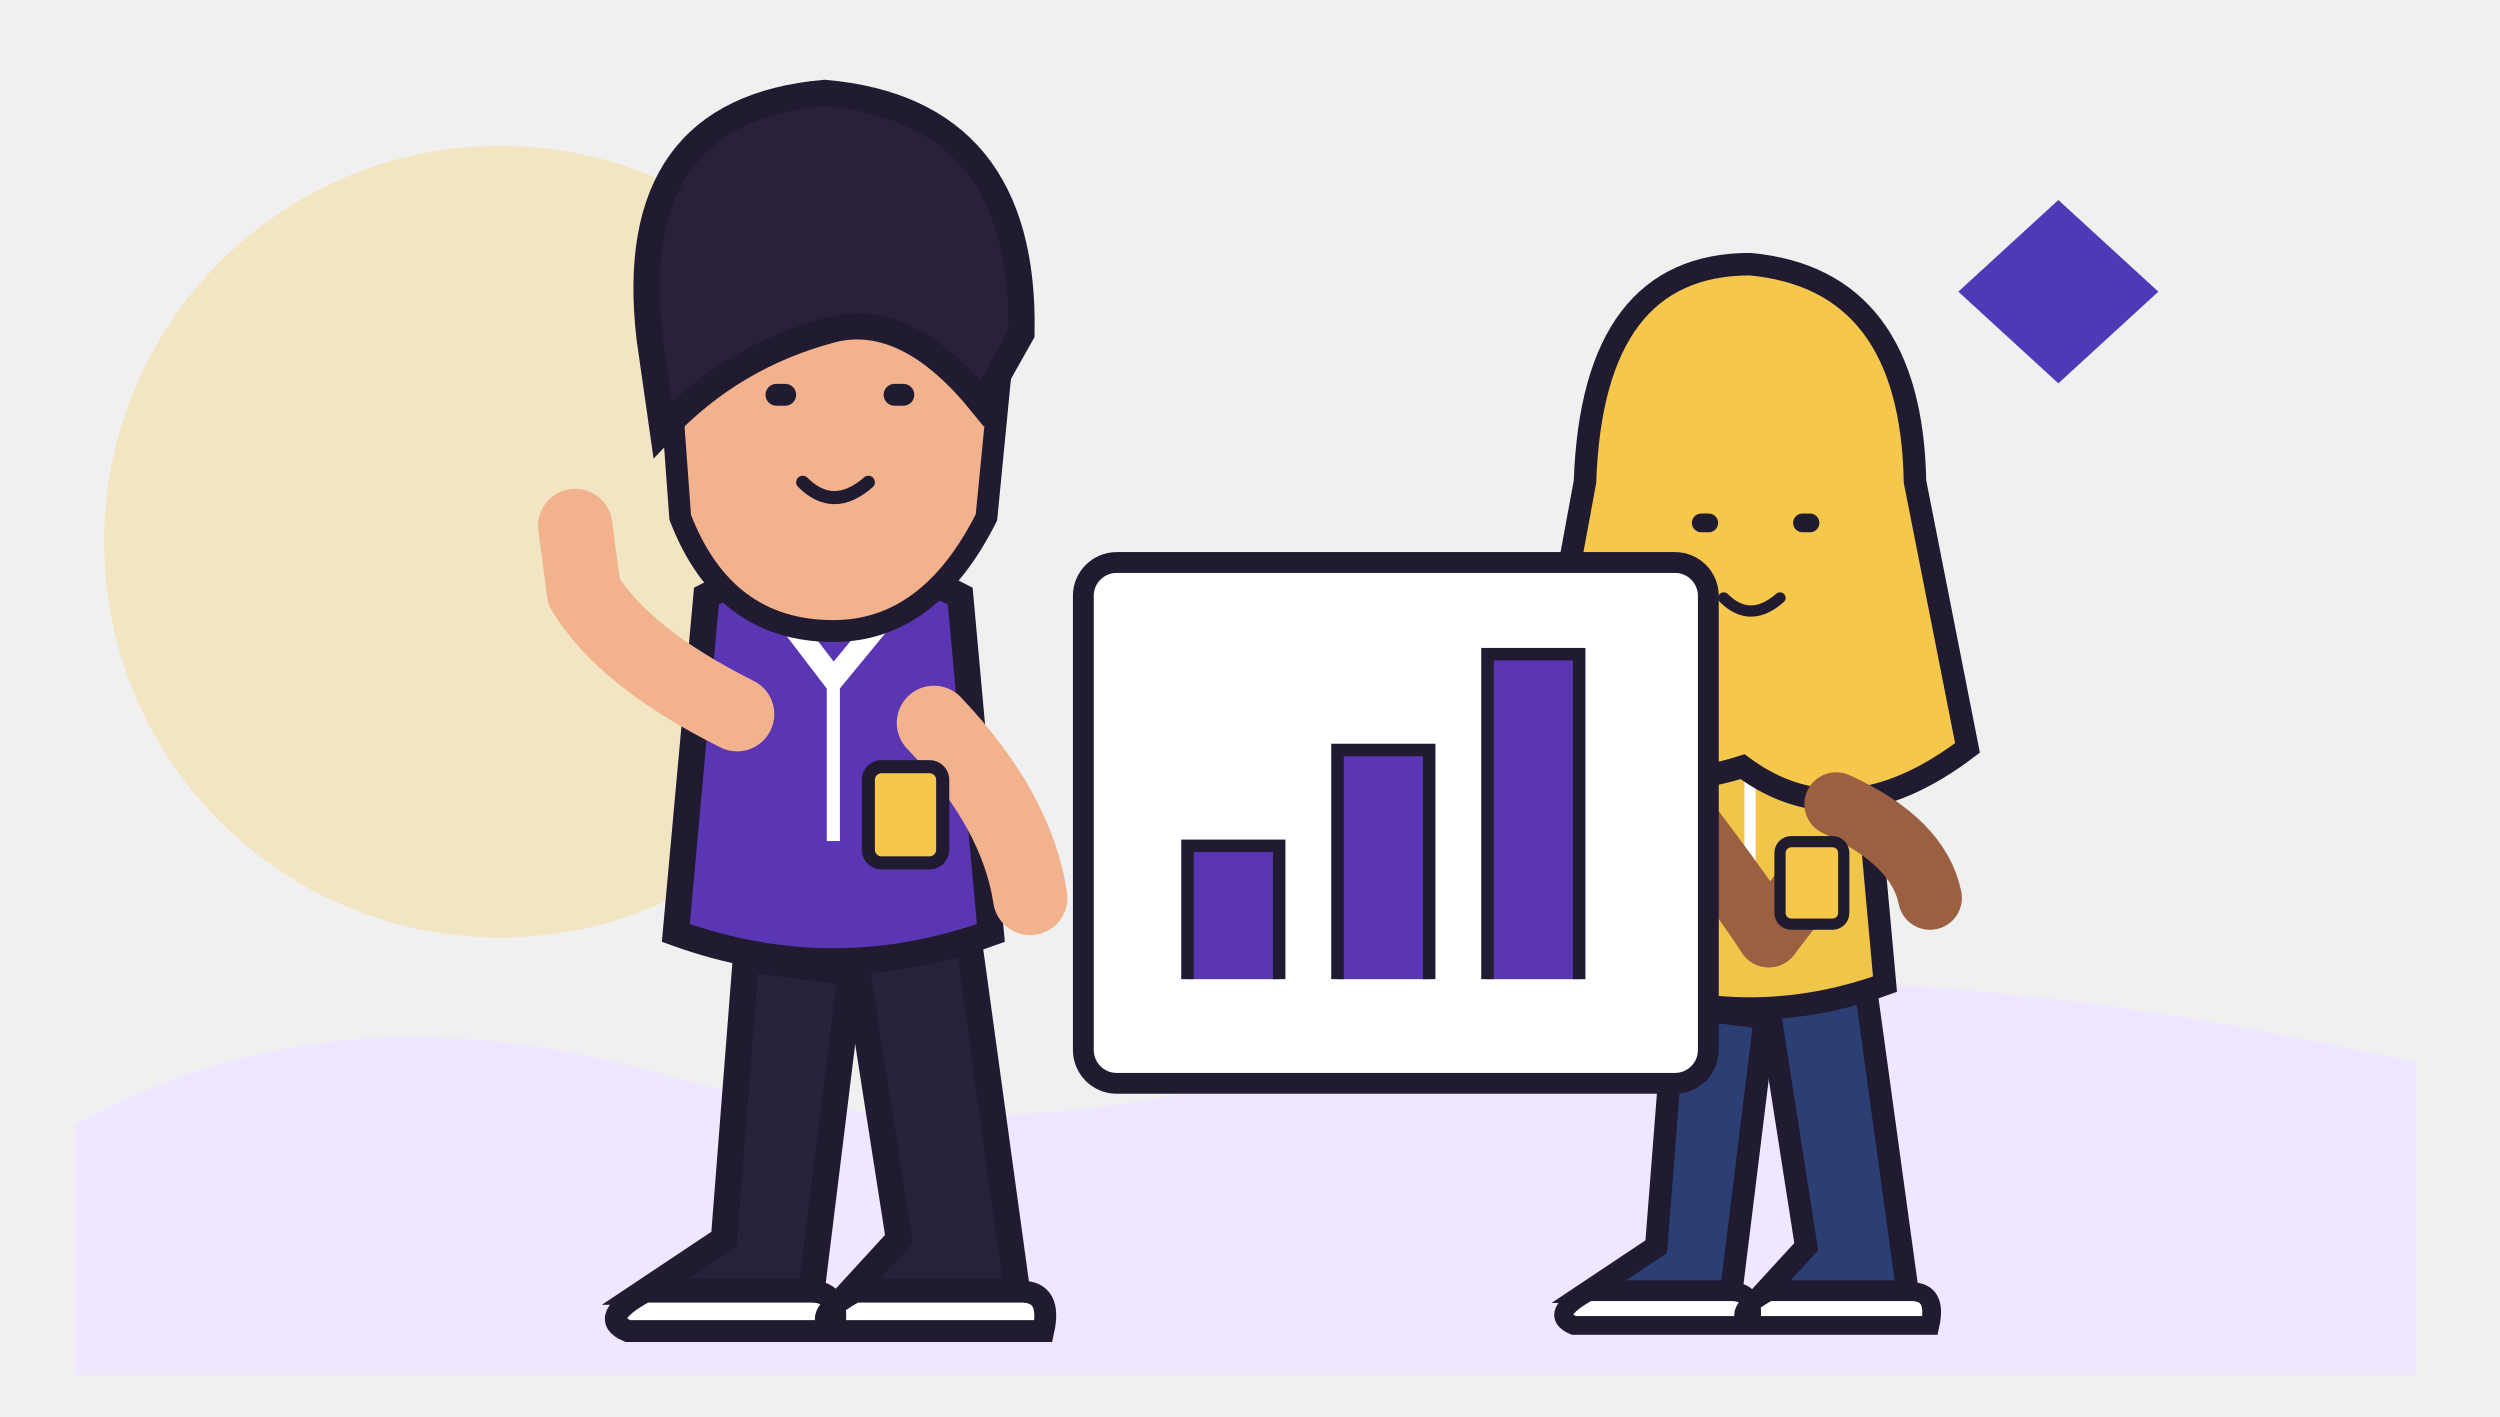
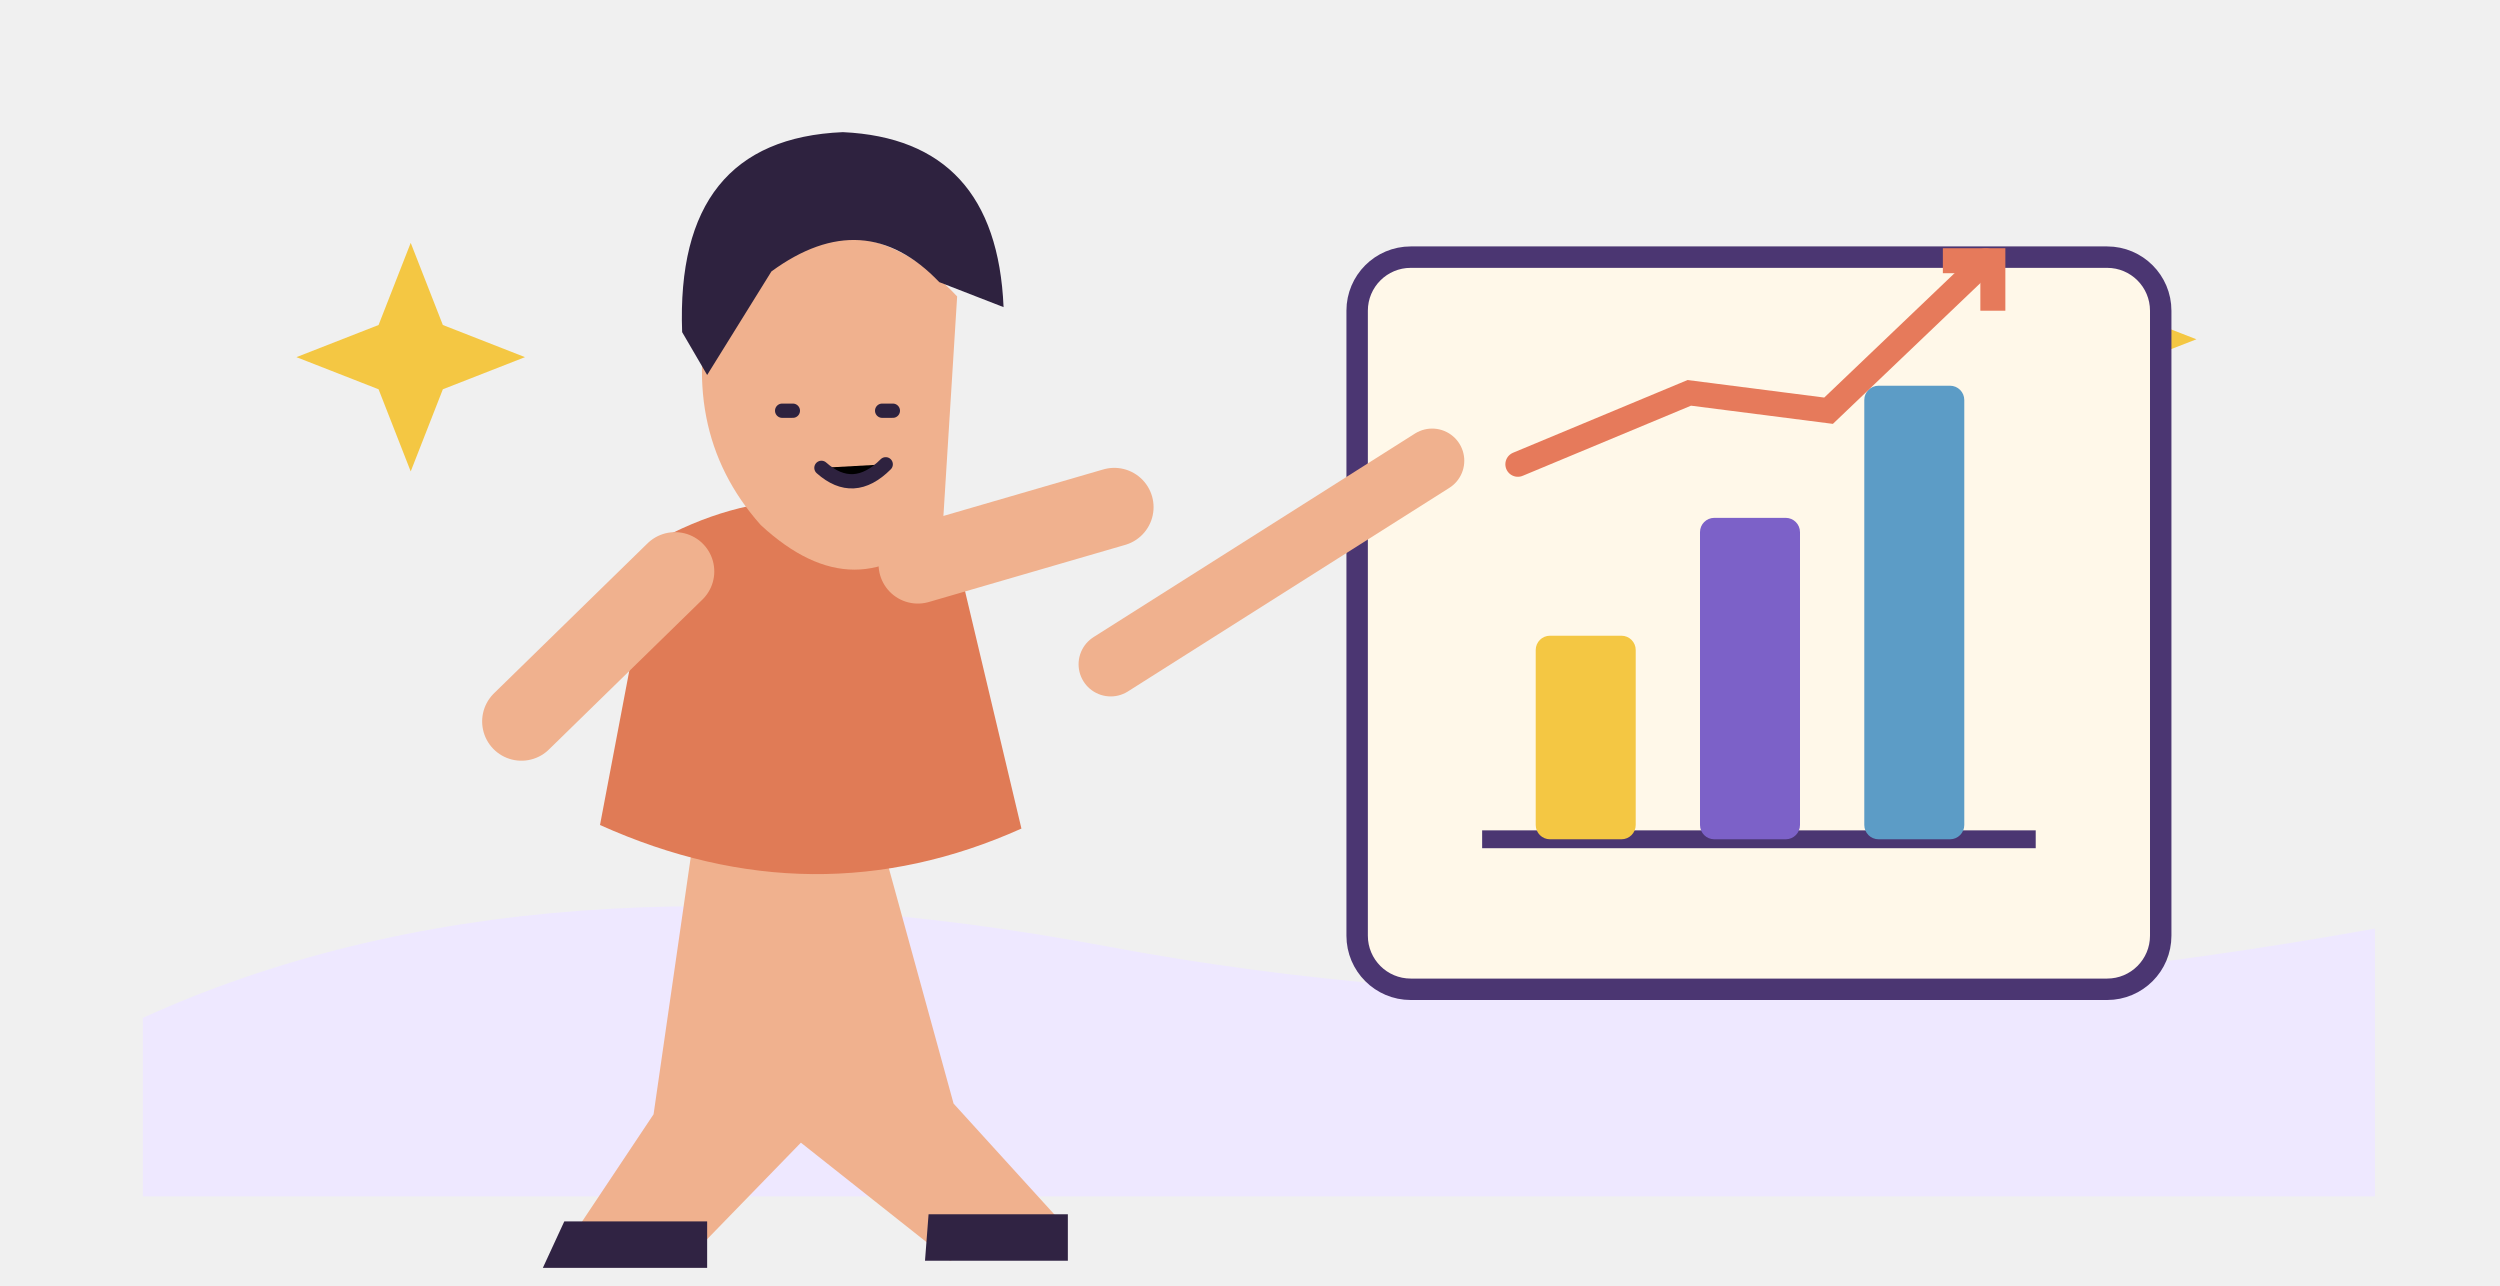
- <svg xmlns="http://www.w3.org/2000/svg" viewBox="0 0 600 340" role="img">
-   <style>
-     .arm-wave,.arm-write,.arm-point,.arm-celebrate,.legs,.body,.paper,.typing,.bulb,.chart,.conf{transform-box:fill-box;transform-origin:center;}
-     .arm-wave{animation:wave 1.15s ease-in-out infinite alternate} .arm-write{animation:write .42s ease-in-out infinite alternate} .arm-point{animation:point 1.8s ease-in-out infinite} .arm-celebrate{animation:yay .75s cubic-bezier(.2,.8,.2,1) infinite alternate}
-     .legs{animation:step 1.15s ease-in-out infinite alternate} .body{animation:breathe 2.1s ease-in-out infinite} .paper{animation:paper .8s ease-in-out infinite alternate} .typing{animation:type .28s ease-in-out infinite alternate} .bulb{animation:glow 1.4s ease-in-out infinite alternate} .chart{animation:chart .9s ease-in-out infinite alternate} .conf{animation:conf 1.3s ease-in-out infinite alternate}
-     @keyframes wave{from{transform:rotate(-9deg)}to{transform:rotate(17deg)}} @keyframes write{from{transform:rotate(-7deg) translateY(0)}to{transform:rotate(8deg) translateY(4px)}} @keyframes point{0%,100%{transform:rotate(-3deg)}50%{transform:rotate(8deg)}} @keyframes yay{from{transform:rotate(-12deg) translateY(4px)}to{transform:rotate(13deg) translateY(-9px)}} @keyframes step{from{transform:translateX(-3px) rotate(-1deg)}to{transform:translateX(4px) rotate(1deg)}} @keyframes breathe{50%{transform:translateY(-3px)}} @keyframes paper{to{transform:translateY(5px) rotate(2deg)}} @keyframes type{to{transform:translateY(3px)}} @keyframes glow{to{transform:scale(1.08)}} @keyframes chart{to{transform:translateY(-5px) rotate(1deg)}} @keyframes conf{to{transform:translateY(-14px) rotate(9deg)}}
-     @media(prefers-reduced-motion:reduce){*{animation:none!important}}</style>
-   <path d="M18 270 Q80 235 160 258 T330 250 T580 255 V330 H18Z" fill="#EEE7FF" />
-   <circle cx="120" cy="130" r="95" fill="#F4C84A" opacity=".28" />
-   <path d="M470 70 l24 -22 24 22 -24 22Z" fill="#4F39B7" />
-   <g transform="translate(200 310) scale(1.05)">
-     <g class="legs">
-       <path d="M-20 -76 L-25 -12 L-43 0 L-5 0 L4 -73Z" fill="#26233D" stroke="#211B32" stroke-width="6" />
-       <path d="M5 -76 L15 -12 L4 0 L42 0 L31 -80Z" fill="#26233D" stroke="#211B32" stroke-width="6" />
-       <path d="M-43 0 h38 q7 0 5 9 h-47 q-7 -3 4 -9Z M5 0 h38 q7 0 5 9 h-47 q-7 -3 4 -9Z" fill="#fff" stroke="#211B32" stroke-width="5" />
+ <svg xmlns="http://www.w3.org/2000/svg" viewBox="0 0 700 360" role="img" aria-label="Anak muda menunjukkan hasil kerja">
+   <style>.chart{transform-box:fill-box;transform-origin:bottom center;animation:grow .8s cubic-bezier(.2,.8,.2,1) infinite alternate}.arm{transform-box:fill-box;transform-origin:top center;animation:present 1s ease-in-out infinite alternate}.spark{animation:spark 1.2s ease-in-out infinite alternate}@keyframes grow{to{transform:scaleY(1.12)}}@keyframes present{to{transform:rotate(8deg)}}@keyframes spark{to{opacity:.2;transform:scale(.7)}}@media(prefers-reduced-motion:reduce){*{animation:none!important}}</style>
+   <path d="M40 285Q150 235 310 265T665 260v75H40Z" fill="#EEE8FF" />
+   <g class="spark" fill="#F4C743">
+     <path d="M115 68l9 23 23 9-23 9-9 23-9-23-23-9 23-9Z" />
+     <path d="M590 70l7 18 18 7-18 7-7 18-7-18-18-7 18-7Z" />
+   </g>
+   <rect x="380" y="72" width="225" height="205" rx="15" fill="#FFF8E9" stroke="#4B3672" stroke-width="6" />
+   <path d="M415 235h155" stroke="#4B3672" stroke-width="5" />
+   <g class="chart">
+     <rect x="430" y="178" width="28" height="57" rx="4" fill="#F4C743" />
+     <rect x="476" y="145" width="28" height="90" rx="4" fill="#7C61C8" />
+     <rect x="522" y="108" width="28" height="127" rx="4" fill="#5C9CC6" />
+   </g>
+   <path d="M425 130l48-20 39 5 44-42" fill="none" stroke="#E67A5B" stroke-width="7" stroke-linecap="round" />
+   <path d="M544 73h14v14" fill="none" stroke="#E67A5B" stroke-width="7" />
+   <g transform="translate(225 305)">
+     <path d="M-30-76l-12 83-24 36h38l34-35 10-84Z" fill="#F0B18E" />
+     <path d="M20-76l22 80 30 33-31 11-48-38-15-82Z" fill="#F0B18E" />
+     <path d="M-67 37h40v13h-46Zm102-2h39v13H34Z" fill="#302343" />
+     <path d="M-42-153q43-24 84 0l19 80q-58 26-118-1Z" fill="#E07B56" />
+     <path d="M-36-145l-43 42m111-44 55-16" stroke="#F0B18E" stroke-width="22" stroke-linecap="round" />
+     <g class="arm" stroke="#F0B18E" stroke-width="18" stroke-linecap="round">
+       <path d="M86-119l90-57" />
    </g>
-     <g class="body">
-       <path d="M-29 -159 Q0 -174 29 -159 L36 -82 Q0 -69 -36 -82Z" fill="#5A36B5" stroke="#211B32" stroke-width="6" />
-       <path d="M-13 -157 L0 -140 L14 -157" fill="none" stroke="#fff" stroke-width="5" />
-       <path d="M0 -139 v36" stroke="#fff" stroke-width="3" />
-     </g>
-     <path d="M-38 -218 Q-38 -264 0 -264 Q39 -264 39 -218 L35 -177 Q22 -151 0 -151 Q-25 -151 -35 -177Z" fill="#F2B28E" stroke="#211B32" stroke-width="5" />
-     <path d="M-42 -218 Q-48 -270 -2 -274 Q44 -270 43 -219 L34 -203 Q17 -224 0 -220 Q-23 -214 -39 -197Z" fill="#29213A" stroke="#211B32" stroke-width="6" />
-     <g class="arms" fill="none" stroke="#F2B28E" stroke-width="17" stroke-linecap="round" stroke-linejoin="round">
-       <g class="arm-point">
-         <path d="M-22 -132 Q-48 -145 -57 -160" />
-         <path d="M-57 -160 l-2 -15" />
-       </g>
-       <path d="M23 -130 Q42 -110 45 -90" />
-     </g>
-     <g fill="none" stroke="#211B32" stroke-width="5" stroke-linecap="round">
-       <path d="M-13 -205 h2 M14 -205 h2" />
-       <path d="M-7 -185 Q0 -178 8 -185" stroke-width="3" />
-     </g>
-     <rect x="8" y="-120" width="17" height="22" rx="3" fill="#F5C84C" stroke="#211B32" stroke-width="3" />
-   </g>
-   <g transform="translate(420 310) scale(0.9)">
-     <g class="legs">
-       <path d="M-20 -76 L-25 -12 L-43 0 L-5 0 L4 -73Z" fill="#2C3F74" stroke="#211B32" stroke-width="6" />
-       <path d="M5 -76 L15 -12 L4 0 L42 0 L31 -80Z" fill="#2C3F74" stroke="#211B32" stroke-width="6" />
-       <path d="M-43 0 h38 q7 0 5 9 h-47 q-7 -3 4 -9Z M5 0 h38 q7 0 5 9 h-47 q-7 -3 4 -9Z" fill="#fff" stroke="#211B32" stroke-width="5" />
-     </g>
-     <g class="body">
-       <path d="M-29 -159 Q0 -174 29 -159 L36 -82 Q0 -69 -36 -82Z" fill="#F0C64A" stroke="#211B32" stroke-width="6" />
-       <path d="M-13 -157 L0 -140 L14 -157" fill="none" stroke="#fff" stroke-width="5" />
-       <path d="M0 -139 v36" stroke="#fff" stroke-width="3" />
-     </g>
-     <path d="M-38 -218 Q-35 -270 0 -270 Q38 -270 39 -218 L47 -158 Q20 -135 -2 -148 Q-32 -143 -48 -166Z" fill="#F2B28E" stroke="#211B32" stroke-width="5" />
-     <path d="M-44 -216 Q-42 -274 0 -274 Q43 -270 44 -216 L58 -145 Q25 -120 -2 -140 Q-33 -130 -56 -151Z" fill="#F5C84C" stroke="#211B32" stroke-width="6" />
-     <g class="arms" fill="none" stroke="#9B5F42" stroke-width="17" stroke-linecap="round" stroke-linejoin="round">
-       <g class="arm-write">
-         <path d="M-22 -132 Q-5 -110 5 -95" />
-         <path d="M5 -95 l10 -13" />
-       </g>
-       <path d="M23 -130 Q45 -120 48 -105" />
-     </g>
-     <g fill="none" stroke="#211B32" stroke-width="5" stroke-linecap="round">
-       <path d="M-13 -205 h2 M14 -205 h2" />
-       <path d="M-7 -185 Q0 -178 8 -185" stroke-width="3" />
-     </g>
-     <rect x="8" y="-120" width="17" height="22" rx="3" fill="#F5C84C" stroke="#211B32" stroke-width="3" />
-   </g>
-   <g class="chart">
-     <rect x="260" y="135" width="150" height="125" rx="8" fill="#fff" stroke="#211B32" stroke-width="5" />
-     <path d="M285 235 v-32 h22 v32 m14 0 v-55 h22 v55 m14 0 v-78 h22 v78" fill="#5A36B5" stroke="#211B32" stroke-width="3" />
+     <path d="M-25-225q38-29 68 3l-4 64q-24 25-51 0Q-36-185-25-225Z" fill="#F0B18E" />
+     <path d="M-34-212q-2-54 45-56 43 2 45 49l-18-7q-21-22-47-3l-18 29Z" fill="#2E223F" />
+     <path d="M-6-190h3m25 0h3m-20 16q9 8 18-1" stroke="#2E223F" stroke-width="4" stroke-linecap="round" />
  </g>
</svg>
